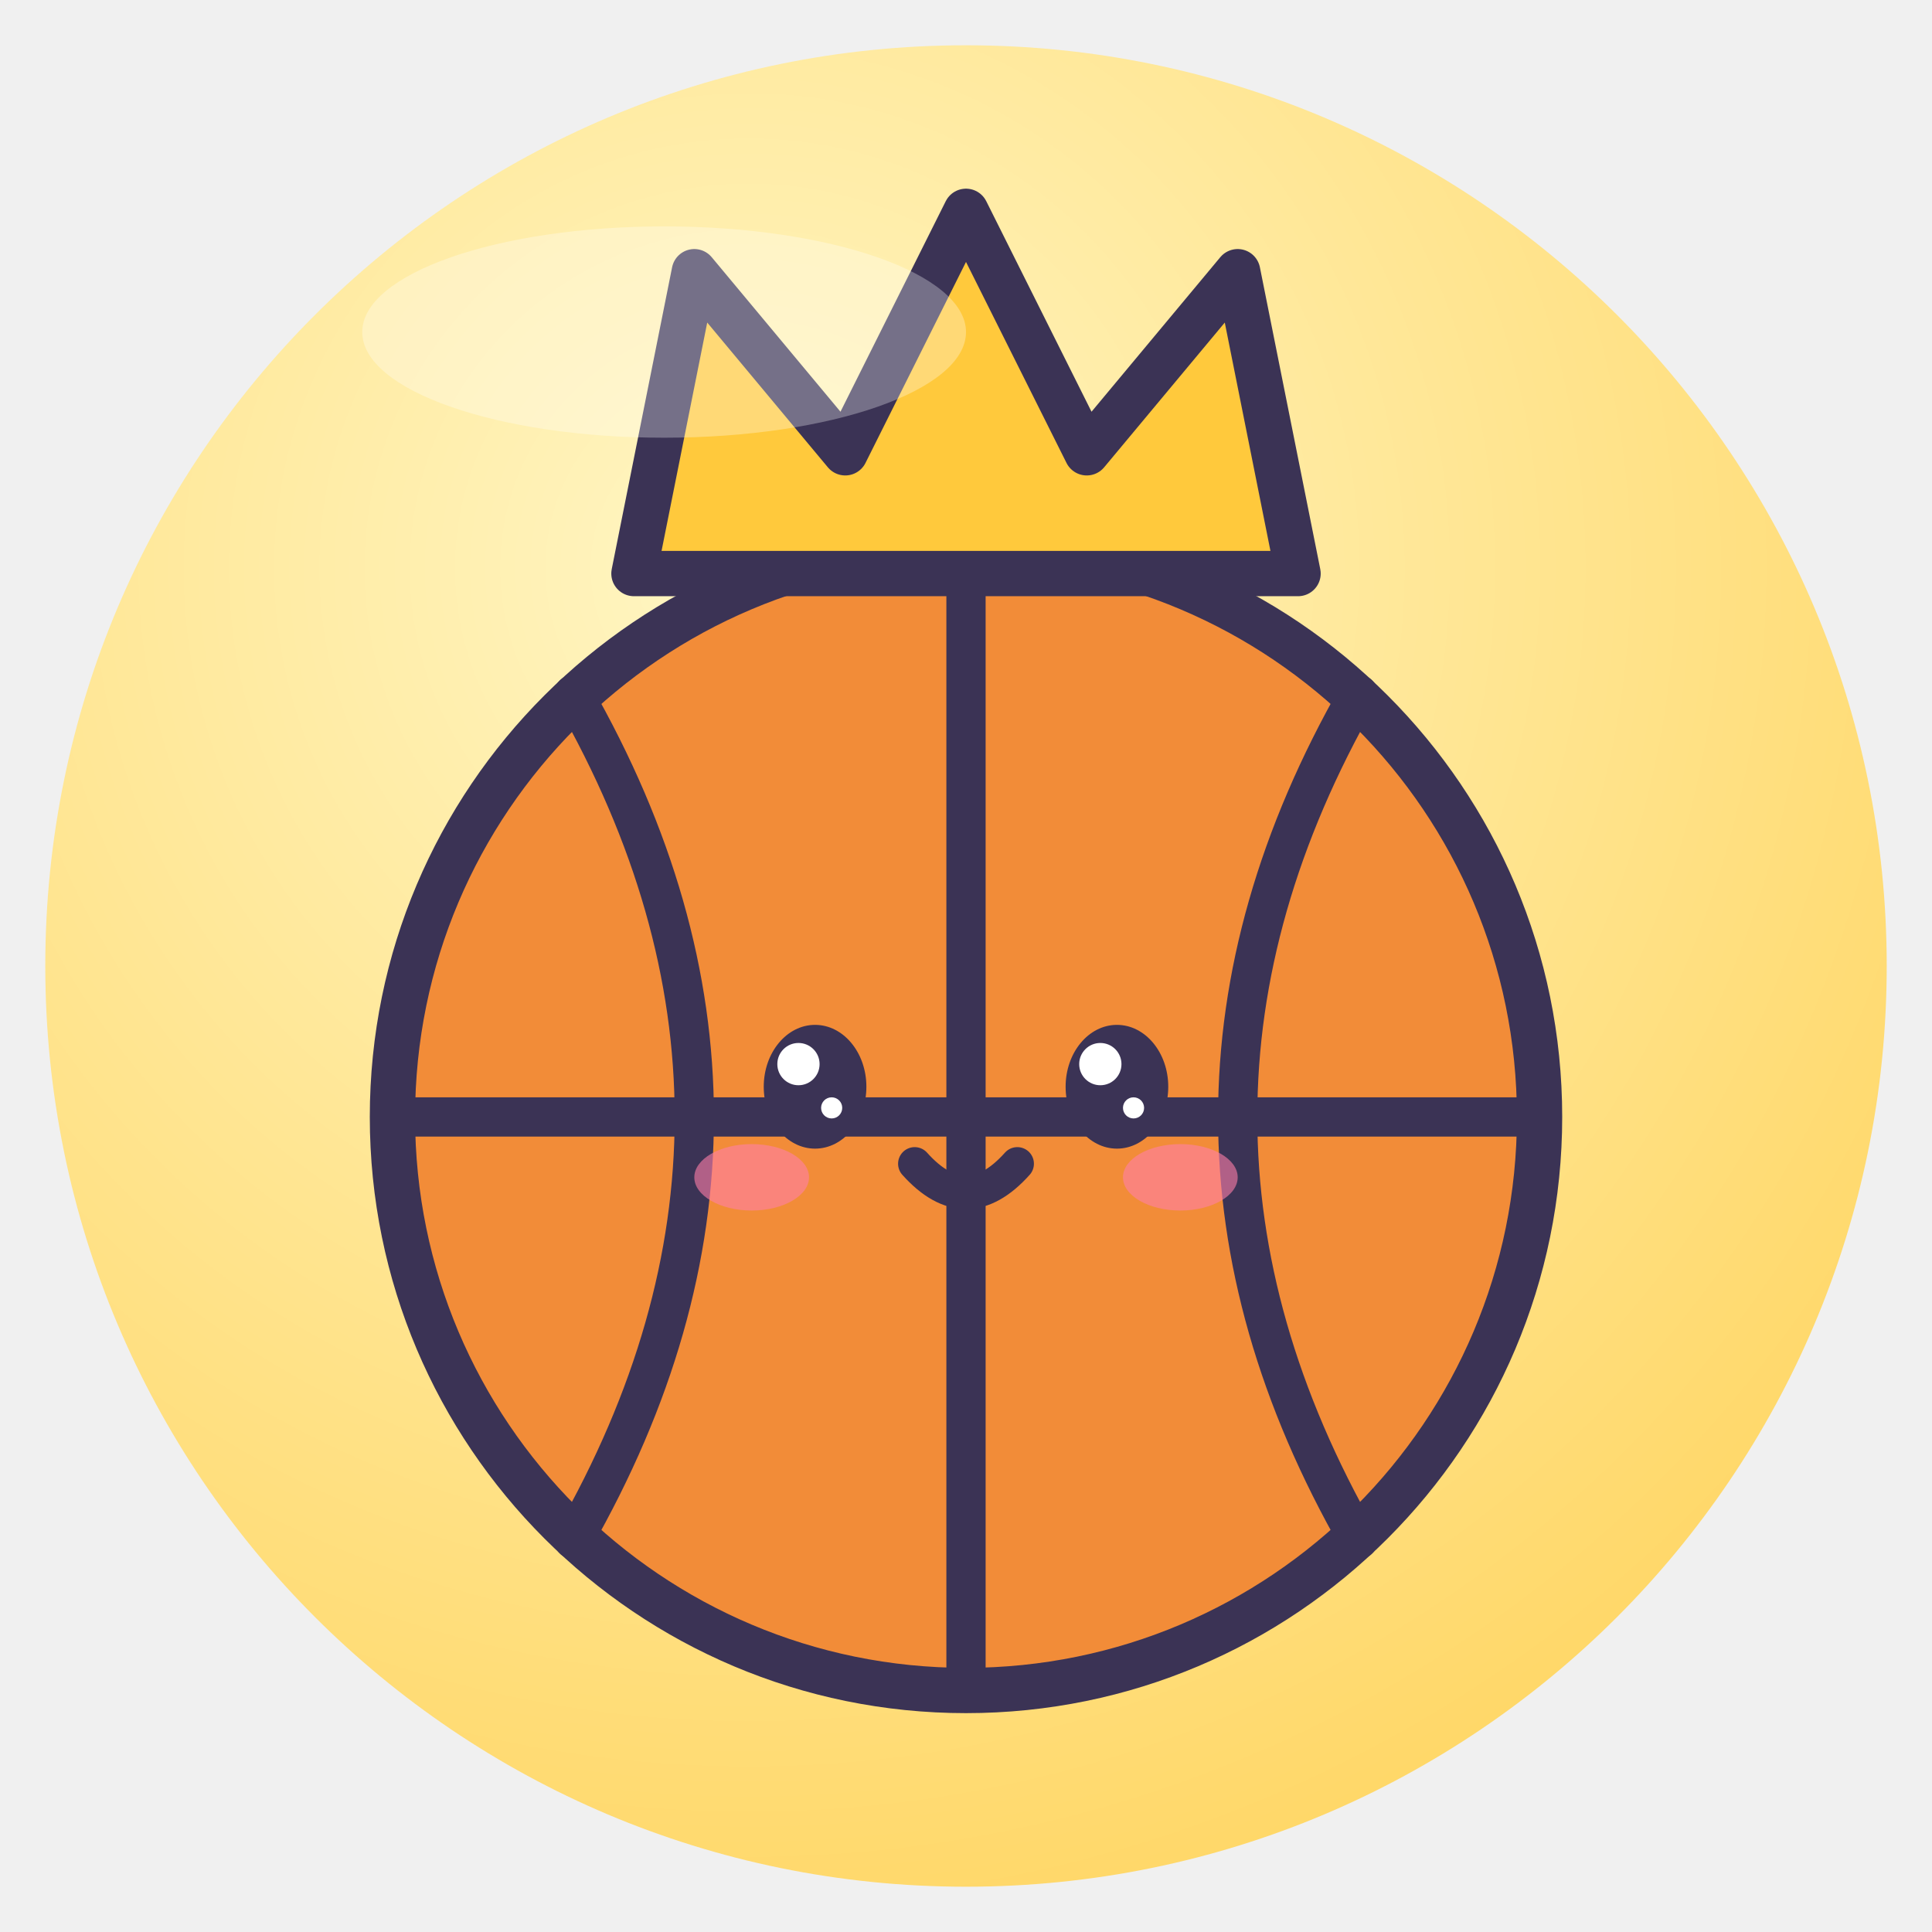
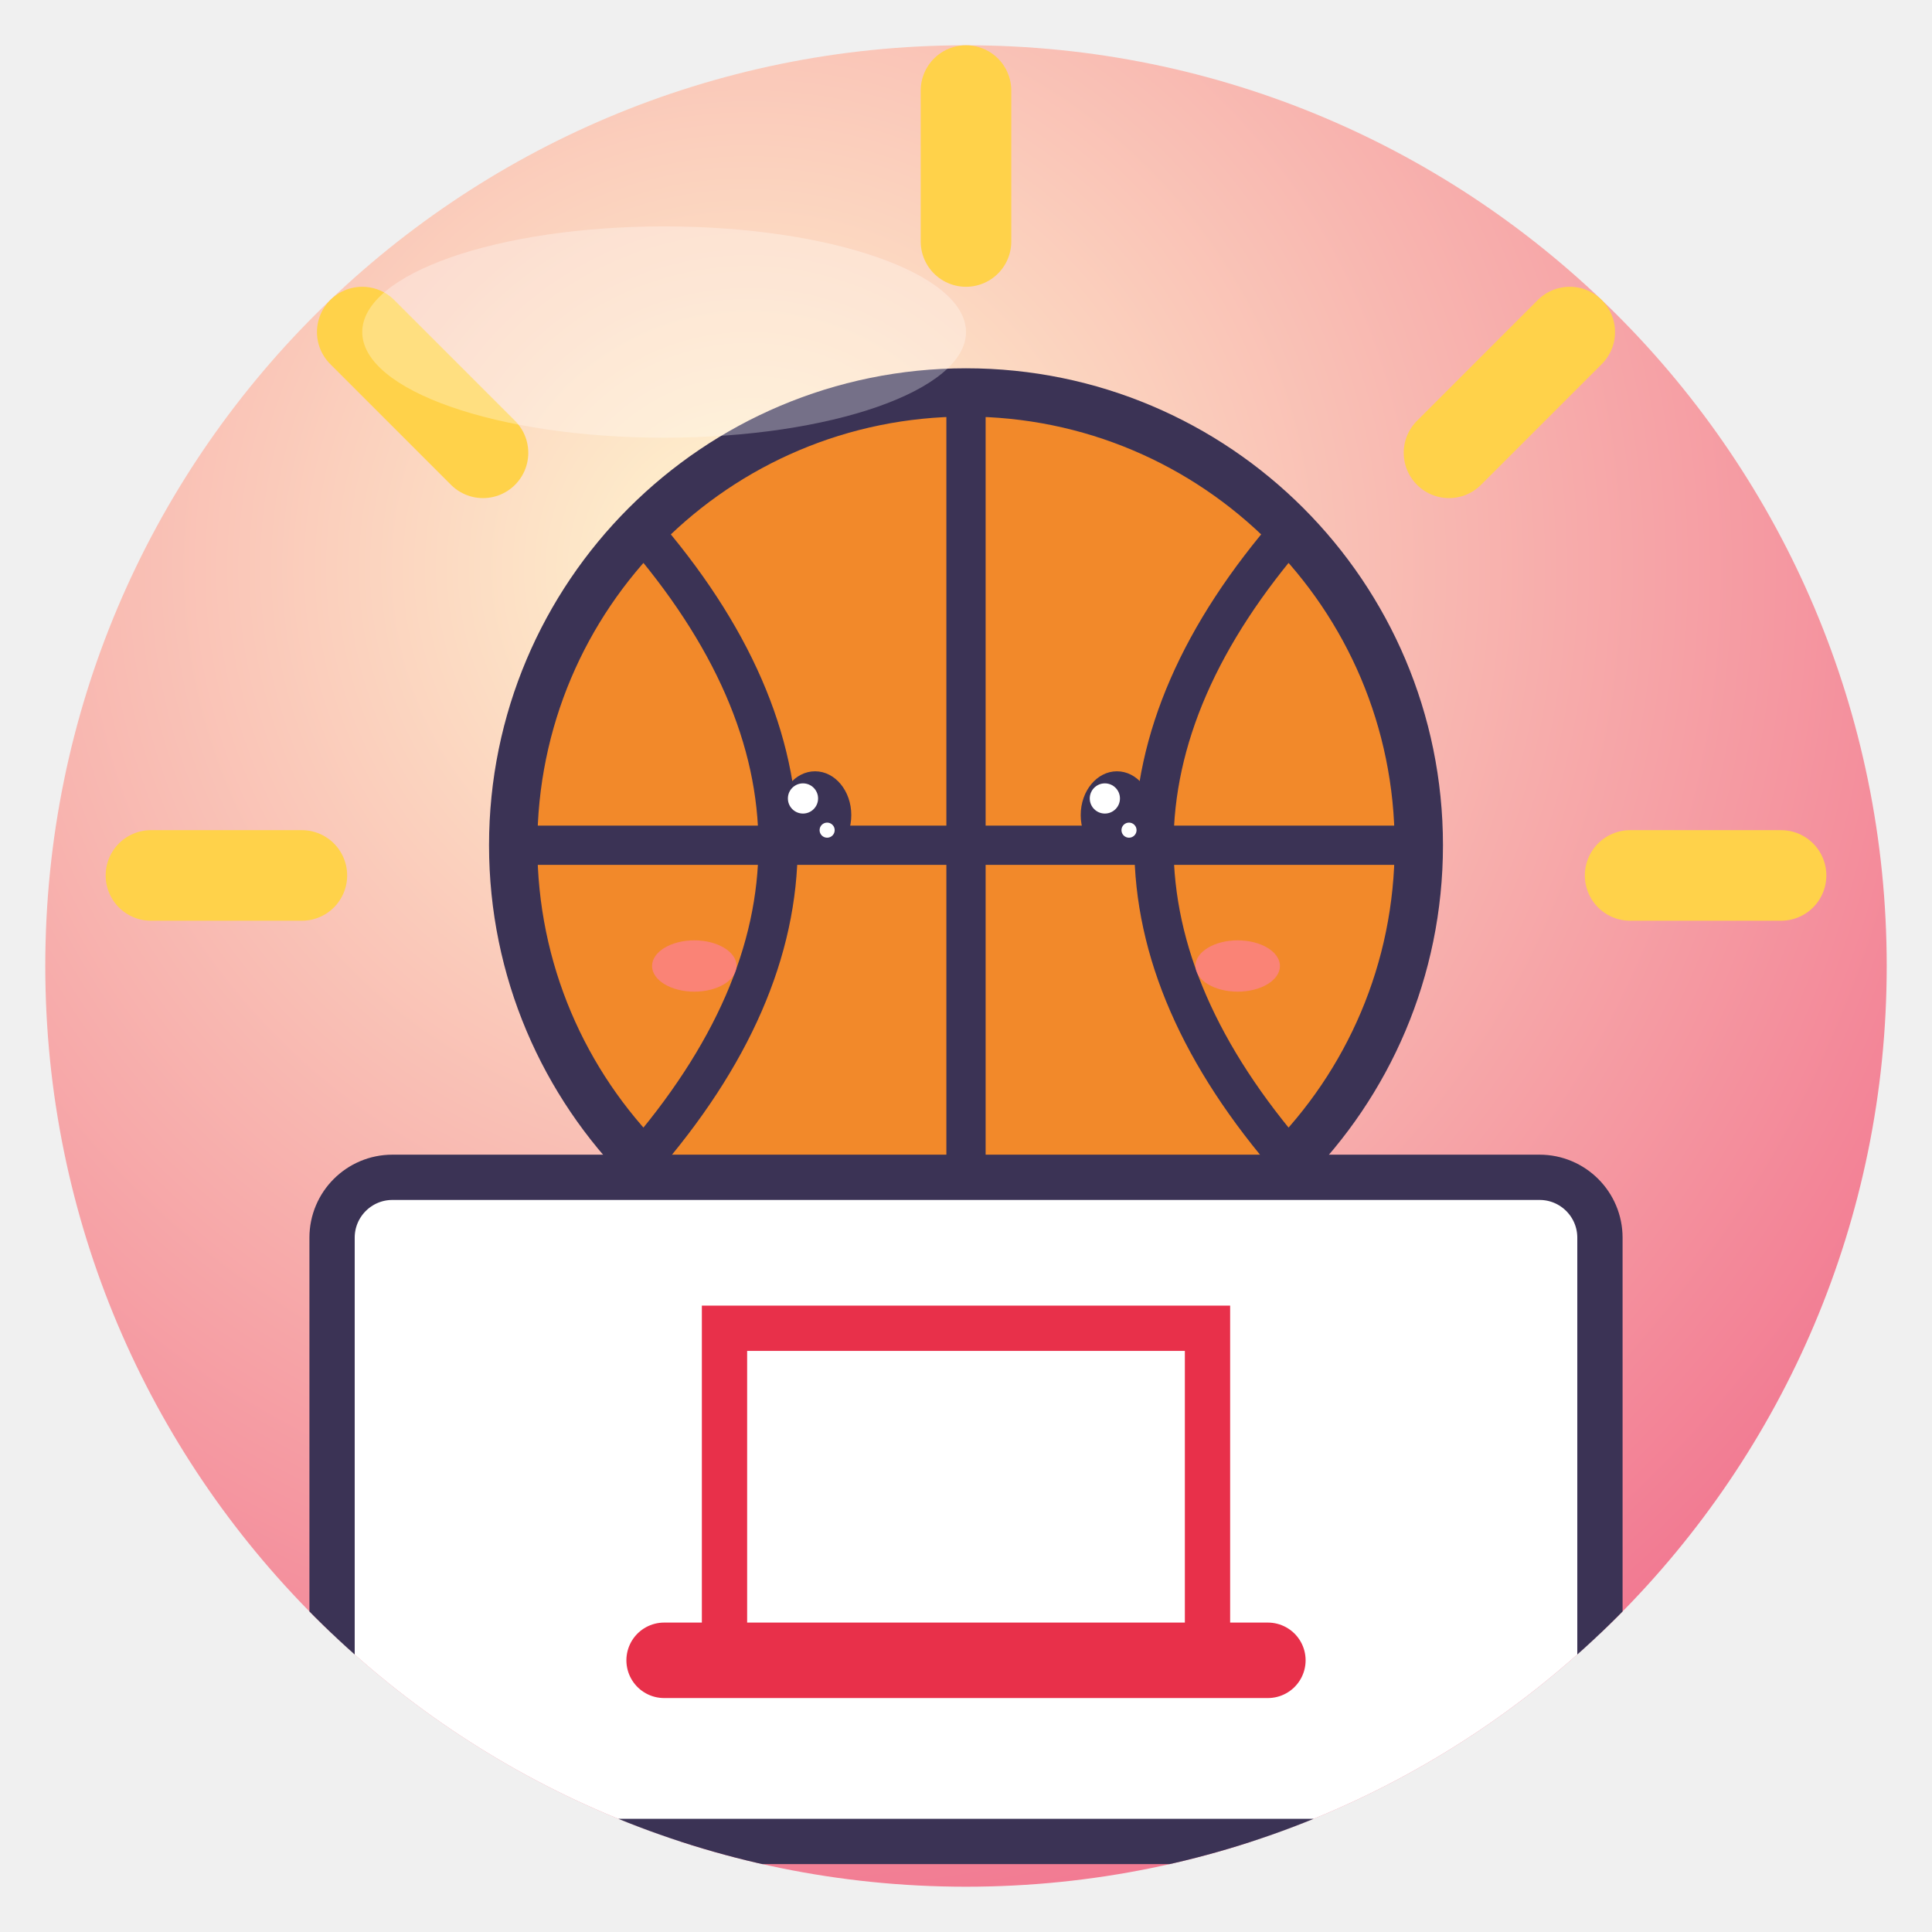
<svg xmlns="http://www.w3.org/2000/svg" viewBox="0 0 128 128" width="128" height="128">
  <defs>
    <radialGradient id="g" cx="38%" cy="28%" r="85%">
-       <stop offset="0" stop-color="#FFF6C4" />
-       <stop offset="1" stop-color="#FFD45E" />
+       <stop offset="0" stop-color="#FFF6D0" />
+       <stop offset="1" stop-color="#F06A8A" />
    </radialGradient>
    <clipPath id="c">
      <circle cx="64" cy="64" r="61" />
    </clipPath>
  </defs>
  <circle cx="64" cy="64" r="61" fill="url(#g)" />
  <g clip-path="url(#c)">
-     <circle cx="64" cy="74" r="38" fill="#F28C38" stroke="#3B3355" stroke-linejoin="round" stroke-linecap="round" stroke-width="3" />
-     <path d="M26 74 H102 M64 36 V112" fill="none" stroke="#3B3355" stroke-linejoin="round" stroke-linecap="round" stroke-width="2.6" />
-     <path d="M38 46 Q54 74 38 102 M90 46 Q74 74 90 102" fill="none" stroke="#3B3355" stroke-linejoin="round" stroke-linecap="round" stroke-width="2.6" />
-     <ellipse cx="54" cy="72" rx="3.4" ry="4.1" fill="#3B3355" />
-     <circle cx="52.9" cy="70.5" r="1.4" fill="#fff" />
-     <circle cx="55.1" cy="73.4" r="0.7" fill="#fff" />
-     <ellipse cx="74" cy="72" rx="3.4" ry="4.1" fill="#3B3355" />
-     <circle cx="72.9" cy="70.5" r="1.4" fill="#fff" />
-     <circle cx="75.1" cy="73.4" r="0.7" fill="#fff" />
-     <ellipse cx="49.8" cy="78.0" rx="3.8" ry="2.2" fill="#FF7FA8" opacity=".6" />
-     <ellipse cx="78.2" cy="78.0" rx="3.8" ry="2.2" fill="#FF7FA8" opacity=".6" />
-     <path d="M60.6 77.1 Q64 80.9 67.4 77.1" fill="none" stroke="#3B3355" stroke-linejoin="round" stroke-linecap="round" stroke-width="2.2" />
-     <path d="M42 38 L46 18 L56 30 L64 14 L72 30 L82 18 L86 38Z" fill="#FFC93C" stroke="#3B3355" stroke-linejoin="round" stroke-linecap="round" stroke-width="3" />
+     <g stroke="#FFD24A" stroke-width="6" stroke-linecap="round">
+       <path d="M64 6 V16 M24 22 L32 30 M104 22 L96 30 M10 58 H20 M108 58 H118" />
+     </g>
+     <circle cx="64" cy="56" r="30" fill="#F2892A" stroke="#3B3355" stroke-linejoin="round" stroke-linecap="round" stroke-width="3.2" />
+     <path d="M64 26 V86 M34 56 H94 M42.4 35.0 Q60.7 56 42.4 77.0 M85.6 35.0 Q67.3 56 85.6 77.0" fill="none" stroke="#3B3355" stroke-linejoin="round" stroke-linecap="round" stroke-width="2.6" />
+     <ellipse cx="54" cy="54" rx="2.4" ry="2.9" fill="#3B3355" />
+     <circle cx="53.2" cy="52.9" r="1.0" fill="#fff" />
+     <circle cx="54.8" cy="55.0" r="0.5" fill="#fff" />
+     <ellipse cx="74" cy="54" rx="2.4" ry="2.9" fill="#3B3355" />
+     <circle cx="73.2" cy="52.9" r="1.0" fill="#fff" />
+     <circle cx="74.8" cy="55.0" r="0.5" fill="#fff" />
+     <ellipse cx="46" cy="64" rx="2.8" ry="1.7" fill="#FF7FA8" opacity=".6" />
+     <ellipse cx="82" cy="64" rx="2.8" ry="1.7" fill="#FF7FA8" opacity=".6" />
+     <rect x="22" y="78" width="84" height="44" rx="4" fill="#fff" stroke="#3B3355" stroke-linejoin="round" stroke-linecap="round" stroke-width="3" />
+     <rect x="48" y="88" width="32" height="22" fill="none" stroke="#E8304A" stroke-width="3" />
+     <path d="M44 110 H84" stroke="#E8304A" stroke-width="5" stroke-linecap="round" />
  </g>
  <ellipse cx="44" cy="22" rx="20" ry="7" fill="#fff" opacity=".3" />
</svg>
